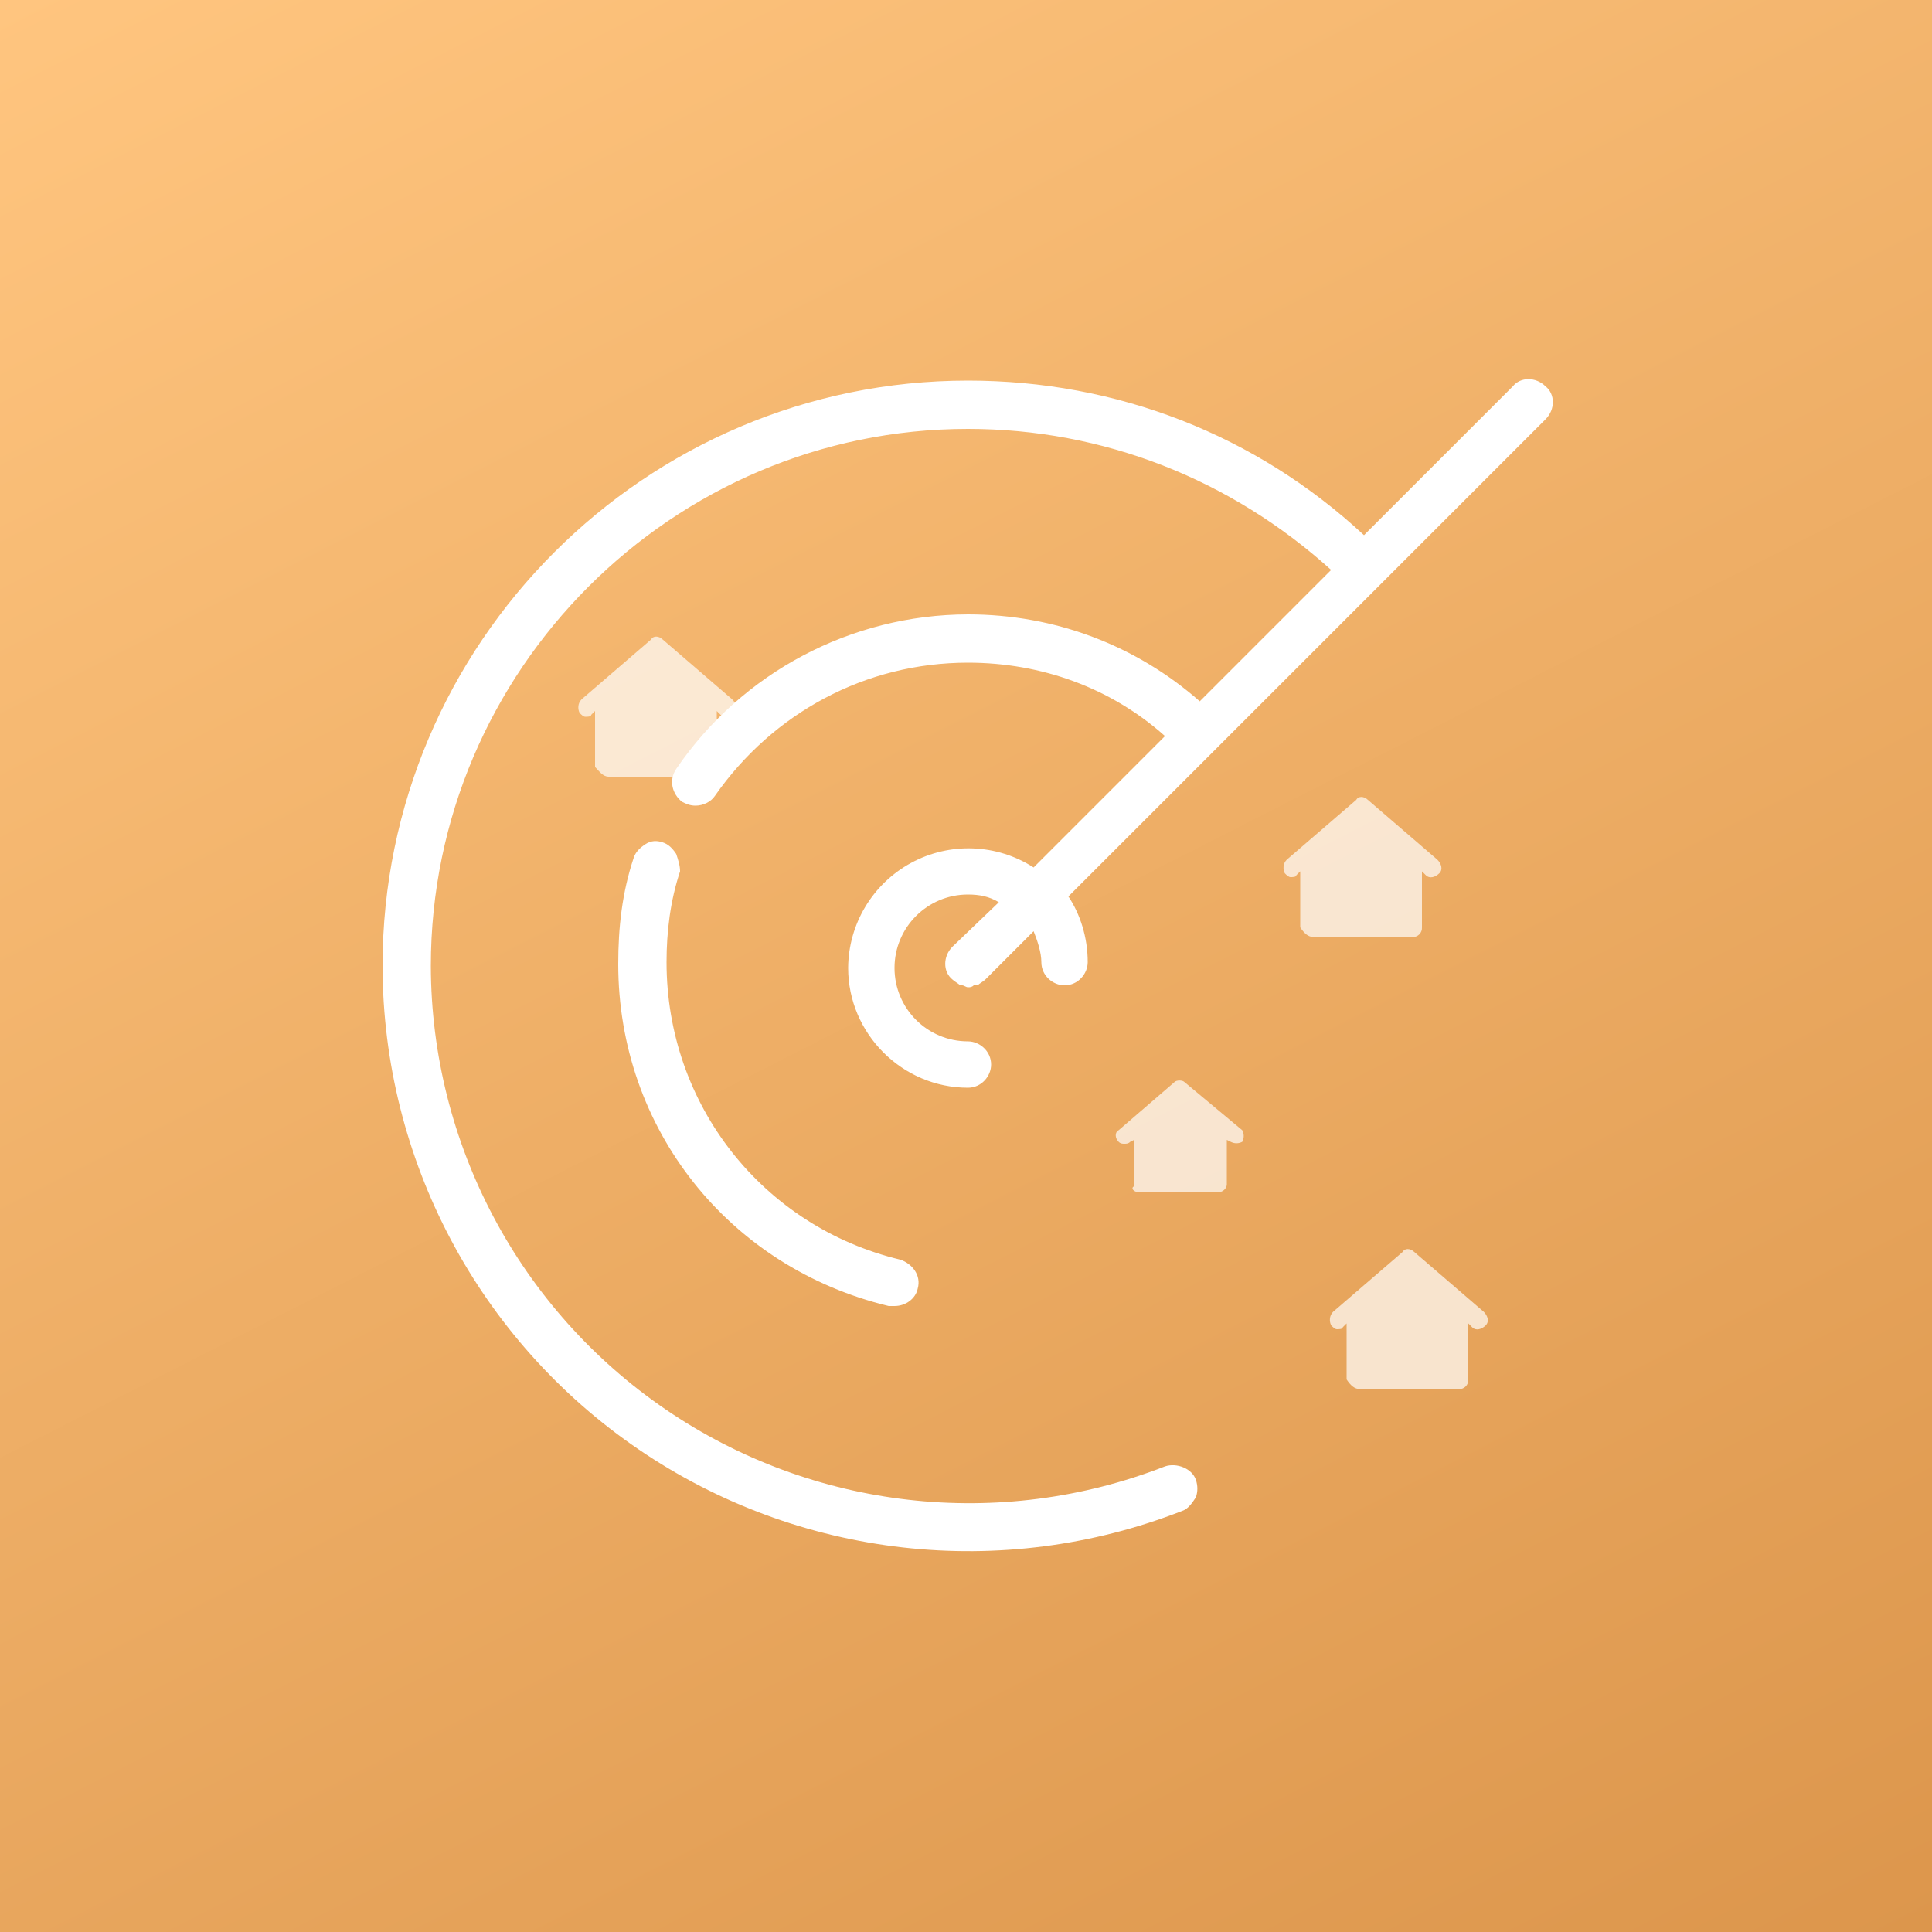
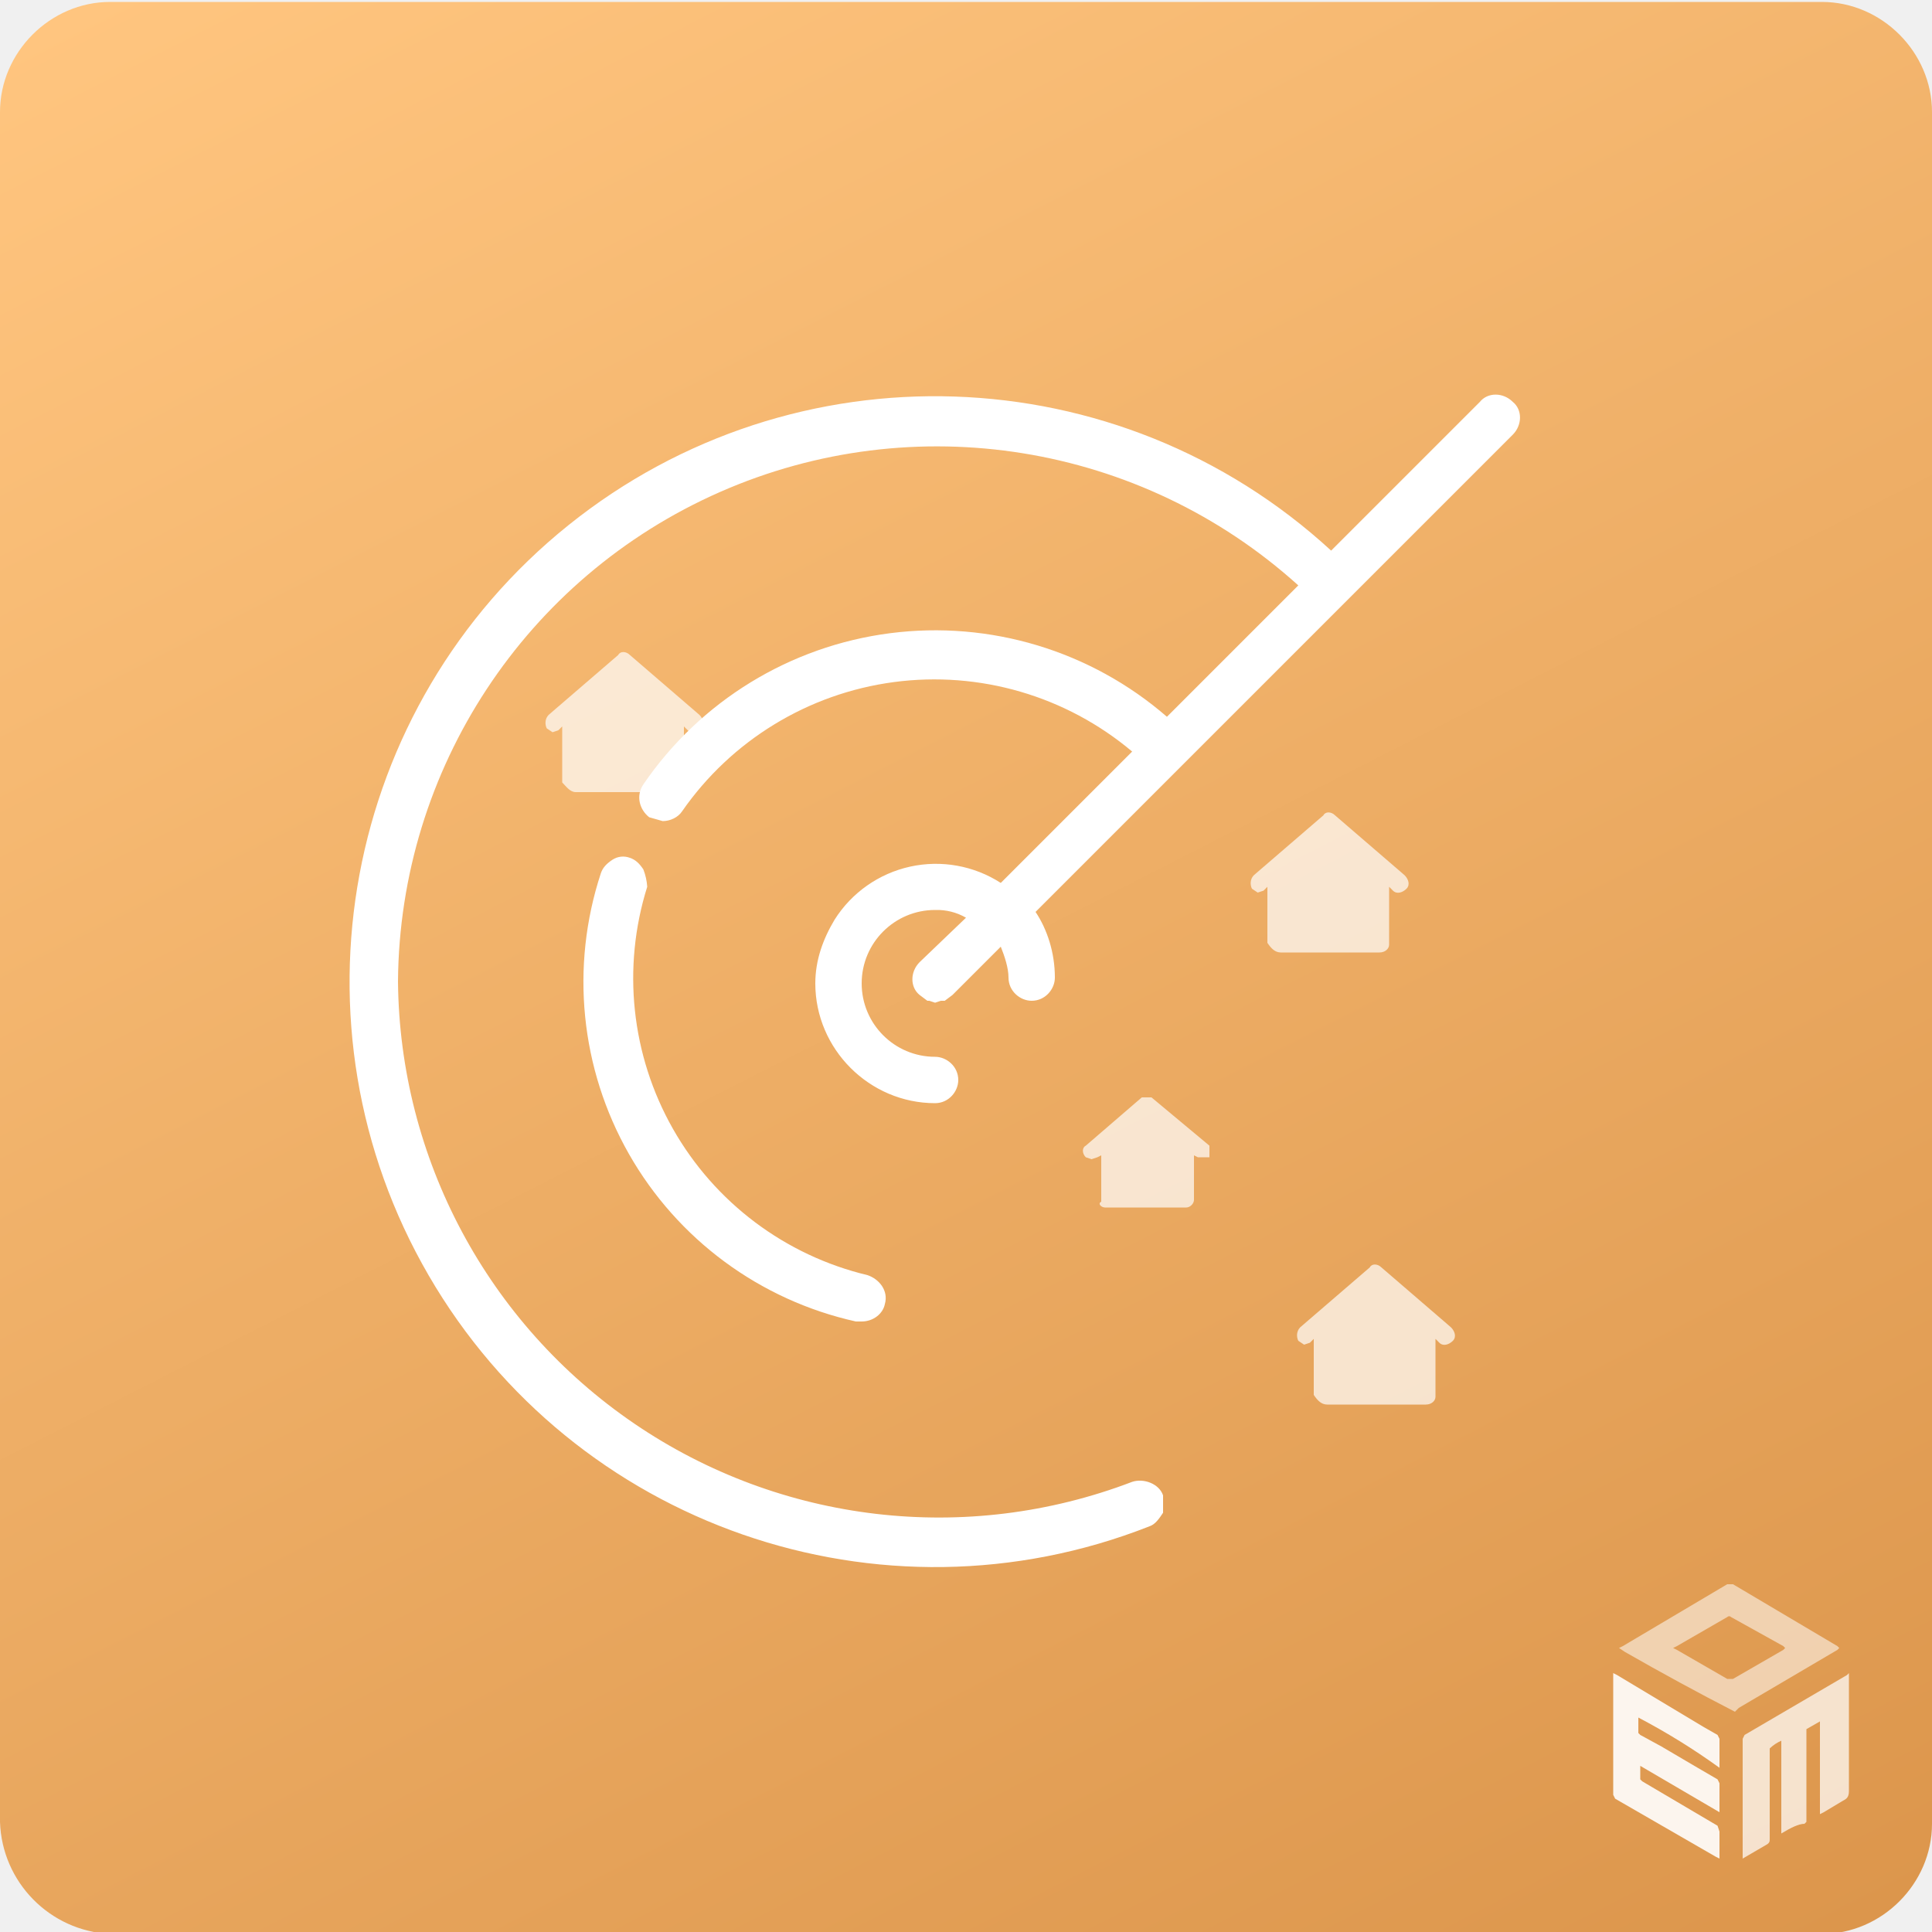
<svg xmlns="http://www.w3.org/2000/svg" viewBox="0 0 100 100">
-   <linearGradient id="A" x1="80.51" x2="19.49" y1="109.92" y2="-9.92" gradientUnits="userSpaceOnUse">
+   <linearGradient id="A" x1="79.7" x2="20.4" y1="108.2" y2="-8.1" gradientUnits="userSpaceOnUse">
    <stop offset="0" stop-color="#dc964c" />
    <stop offset="1" stop-color="#ffc57f" />
  </linearGradient>
-   <path fill="url(#A)" d="M0 0h100v100H0V0z" />
+   <path fill="url(#A)" d="M0 5.8C0 2.7 2.6.1 5.7.1h88.6c3.1 0 5.7 2.6 5.7 5.7v88.6c0 3.1-2.6 5.7-5.7 5.7H5.7A6 6 0 010 94.3V5.8z" />
  <g fill="#fff">
-     <path d="M68 48.5h5.1a.47.47 0 0 0 .5-.5v-2.9l.2.2c.2.2.5.1.7-.1s.1-.5-.1-.7l-3.6-3.1c-.2-.2-.5-.2-.6 0l-3.6 3.1c-.2.2-.2.5-.1.7.1.1.2.2.3.2s.3 0 .3-.1l.2-.2V48c.2.3.4.5.7.5zm-9.1 13.2h4.2c.2 0 .4-.2.4-.4V59l.2.1c.2.1.4.1.6 0 .1-.2.1-.4 0-.6l-3-2.5c-.1-.1-.4-.1-.5 0l-2.9 2.5c-.2.1-.2.4 0 .6.1.1.2.1.3.1s.2 0 .3-.1l.2-.1v2.4c-.2.1 0 .3.2.3zm11.5 10.2h5.1a.47.47 0 0 0 .5-.5v-2.9l.2.2c.2.2.5.1.7-.1s.1-.5-.1-.7l-3.6-3.1c-.2-.2-.5-.2-.6 0L69 67.9c-.2.2-.2.5-.1.7.1.1.2.2.3.2s.3 0 .3-.1l.2-.2v2.9c.2.3.4.5.7.5zM31.5 40.2h5.1a.47.47 0 0 0 .5-.5v-2.9l.2.2c.2.2.5.1.7-.1s.1-.5-.1-.7l-3.6-3.1c-.2-.2-.5-.2-.6 0l-3.6 3.1c-.2.2-.2.5-.1.7.1.1.2.2.3.2s.3 0 .3-.1l.2-.2v2.9c.2.2.4.5.7.5z" opacity=".7" />
-     <path d="M80 20c-.5-.5-1.3-.5-1.7 0l-7.7 7.7c-5.6-5.2-12.8-8-20.5-8-16.7 0-30.3 13.6-30.3 30.3a30.34 30.34 0 0 0 41.4 28.2c.3-.1.5-.4.7-.7.1-.3.1-.6 0-.9-.2-.6-1-.9-1.6-.7a27.87 27.87 0 0 1-38-25.9c0-15.3 12.5-27.8 27.8-27.8 7 0 13.6 2.6 18.8 7.3l-6.8 6.8c-3.3-2.9-7.5-4.5-12-4.5a18.33 18.33 0 0 0-15.1 8c-.4.6-.2 1.3.3 1.7.2.1.4.2.7.2.4 0 .8-.2 1-.5 3-4.3 7.8-6.9 13.1-6.9 3.8 0 7.4 1.3 10.2 3.8l-6.8 6.8a6.23 6.23 0 0 0-9.6 5.2c0 3.4 2.8 6.2 6.2 6.2.7 0 1.2-.6 1.2-1.2 0-.7-.6-1.2-1.2-1.2a3.8 3.8 0 1 1 0-7.6c.6 0 1.1.1 1.6.4L49.3 49c-.5.5-.5 1.3 0 1.7.1.1.3.2.4.3h.1c.1 0 .2.1.3.1s.2 0 .3-.1h.2c.1-.1.3-.2.4-.3l2.5-2.5c.2.5.4 1.1.4 1.6 0 .7.6 1.2 1.2 1.2.7 0 1.2-.6 1.2-1.2 0-1.3-.4-2.5-1-3.4L80 21.7c.5-.5.5-1.3 0-1.7zM35 44.2c-.2-.3-.4-.5-.7-.6s-.6-.1-.9.1-.5.4-.6.7c-.6 1.8-.8 3.6-.8 5.5 0 8.5 5.7 15.7 14 17.7h.3c.6 0 1.1-.4 1.2-.9.2-.7-.3-1.3-.9-1.5-7.1-1.7-12.1-8-12.1-15.4 0-1.6.2-3.2.7-4.7 0-.3-.1-.6-.2-.9z" />
+     <g fill-rule="evenodd" opacity=".9">
+       <path d="M84.8 88.9v.8l.1.1 1.1.6 1.7 1 1.2.7.1.2v1.5l-4.1-2.4v.7l.1.1 3.9 2.3.1.3v1.4l-.2-.1-5.2-3-.1-.2v-6.3l.2.1 4.5 2.7.7.4.1.2v1.5a34.6 34.6 0 0 0-4.2-2.6z" />
+       <path d="M92.2 94.9v-4.8a2 2 0 0 0-.6.4v4.7c0 .1 0 .2-.2.3l-1.2.7V90l.1-.2 5.3-3.1.1-.1v6.1c0 .3-.1.4-.3.5l-1 .6-.2.1v-4.8l-.7.4v4.8l-.1.1c-.3 0-.7.2-1.2.5z" opacity=".8" />
+       <path d="M89.8 88.6a145.6 145.6 0 01-5.7-3.1l-.3-.2.2-.1 5.4-3.2h.3l5.4 3.2.1.1-.1.1-5.1 3-.2.2zm-3.2-3.3l.2.1 2.6 1.5h.3l2.6-1.5.1-.1-.1-.1-2.7-1.5c-.1-.1-.2 0-.2 0l-2.6 1.5-.2.1z" opacity=".6" />
+     </g>
+     <path d="M66.3 49.3h5.1c.3 0 .5-.2.5-.4v-3l.2.2c.2.2.5.1.7-.1s.1-.5-.1-.7l-3.6-3.1c-.2-.2-.5-.2-.6 0l-3.6 3.1c-.2.2-.2.5-.1.7l.3.2.3-.1.2-.2v2.9c.2.3.4.5.7.5zm-9.1 13.2h4.2c.2 0 .4-.2.4-.4v-2.3l.2.1h.6v-.6l-3-2.5h-.5l-2.9 2.5c-.2.1-.2.4 0 .6l.3.1.3-.1.2-.1v2.4c-.2.1 0 .3.2.3zm11.5 10.2h5.1c.3 0 .5-.2.5-.4v-3l.2.2c.2.2.5.1.7-.1s.1-.5-.1-.7l-3.6-3.1c-.2-.2-.5-.2-.6 0l-3.6 3.1c-.2.2-.2.5-.1.7l.3.2.3-.1.2-.2v2.9c.2.3.4.5.7.5zM29.8 41h5.1c.3 0 .5-.2.5-.4v-3l.2.2c.2.2.5.1.7-.1s.1-.5-.1-.7l-3.6-3.1c-.2-.2-.5-.2-.6 0L28.4 37c-.2.2-.2.5-.1.7l.3.2.3-.1.2-.2v2.9c.2.2.4.5.7.5z" opacity=".7" />
+     <path d="M78.3 20.8c-.5-.5-1.3-.5-1.7 0l-7.7 7.7A30.3 30.3 0 1059.5 79c.3-.1.5-.4.7-.7v-.9c-.2-.6-1-.9-1.6-.7a28 28 0 01-38-25.9 27.9 27.9 0 0146.6-20.5l-6.8 6.8a18.3 18.3 0 00-27.1 3.5c-.4.6-.2 1.3.3 1.7l.7.2c.4 0 .8-.2 1-.5a15.9 15.9 0 0123.3-3.1l-6.8 6.8a6.2 6.2 0 00-8.6 1.9c-.6 1-1 2.1-1 3.3 0 3.4 2.8 6.2 6.2 6.2.7 0 1.2-.6 1.2-1.2 0-.7-.6-1.2-1.2-1.2a3.8 3.8 0 110-7.6 3 3 0 011.6.4l-2.4 2.3c-.5.5-.5 1.3 0 1.7l.4.3h.1l.3.1.3-.1h.2l.4-.3 2.5-2.5c.2.5.4 1.1.4 1.6 0 .7.6 1.2 1.2 1.2.7 0 1.2-.6 1.2-1.2 0-1.3-.4-2.5-1-3.4l24.7-24.7c.5-.5.5-1.3 0-1.7zM33.3 45c-.2-.3-.4-.5-.7-.6a1 1 0 00-.9.1c-.3.2-.5.4-.6.7a18 18 0 0013.2 23.2h.3c.6 0 1.1-.4 1.2-.9.2-.7-.3-1.3-.9-1.5a15.8 15.8 0 01-11.4-20.1 3 3 0 00-.2-.9z" />
  </g>
</svg>
